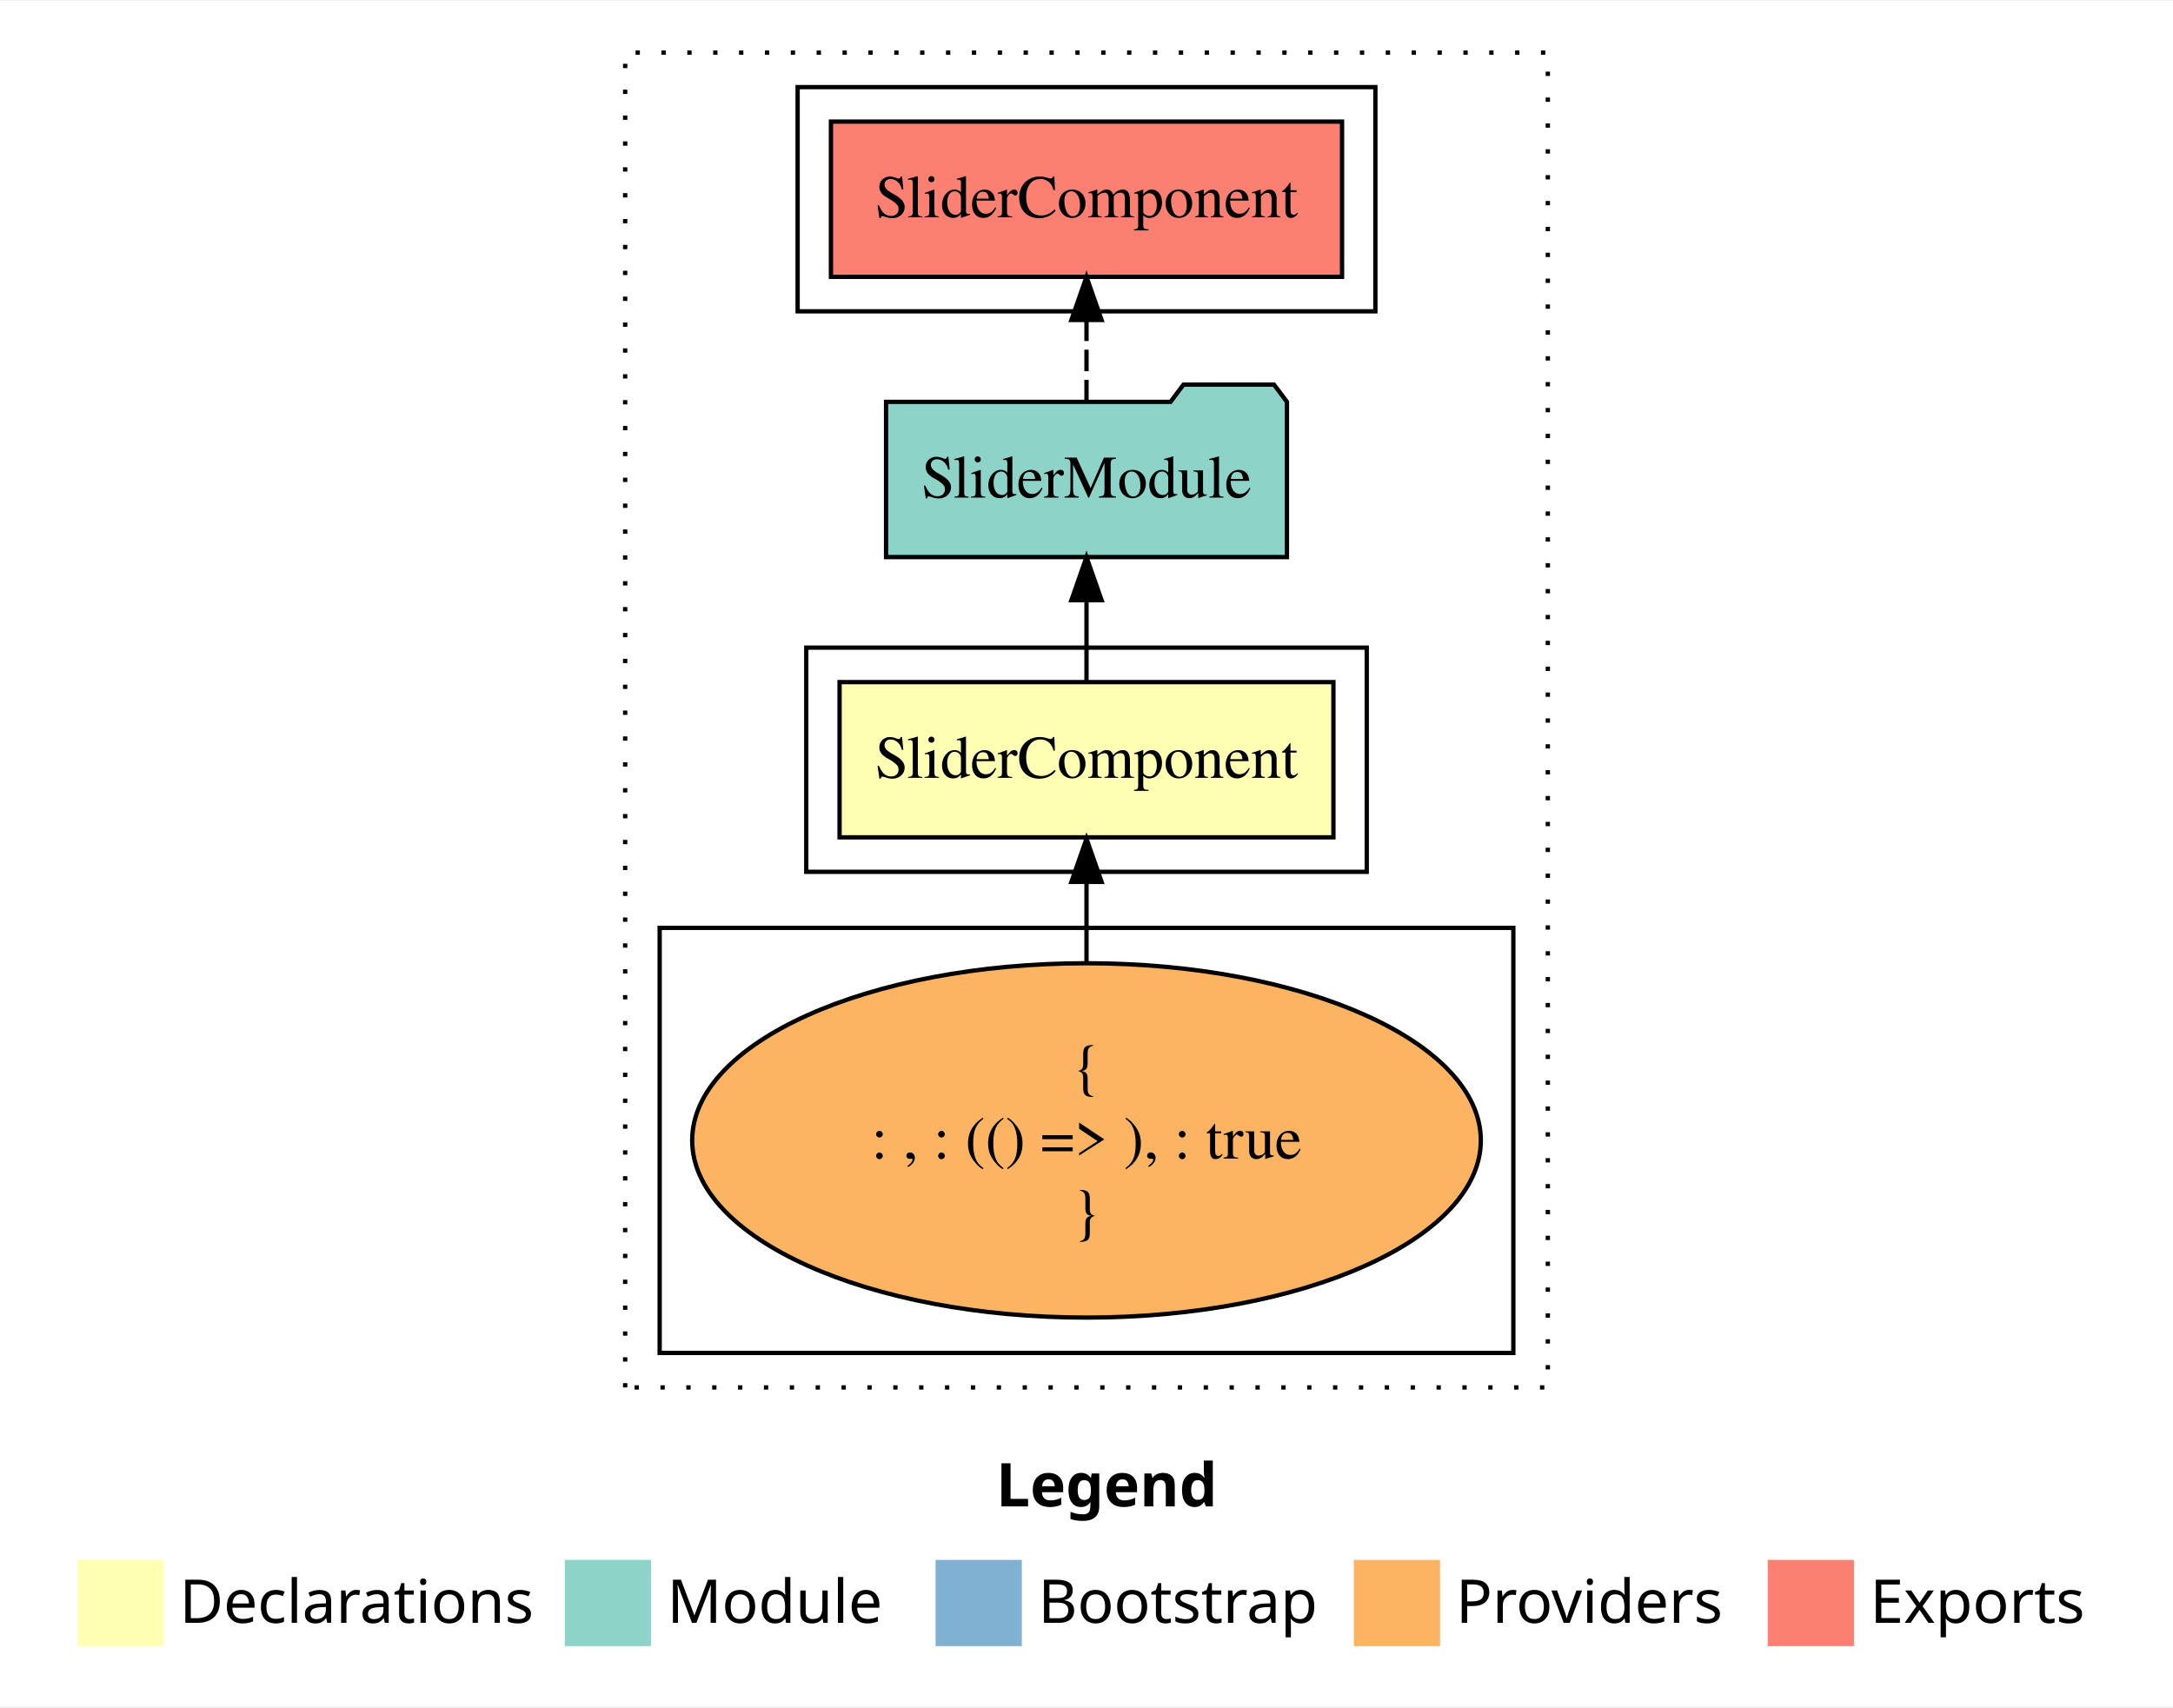
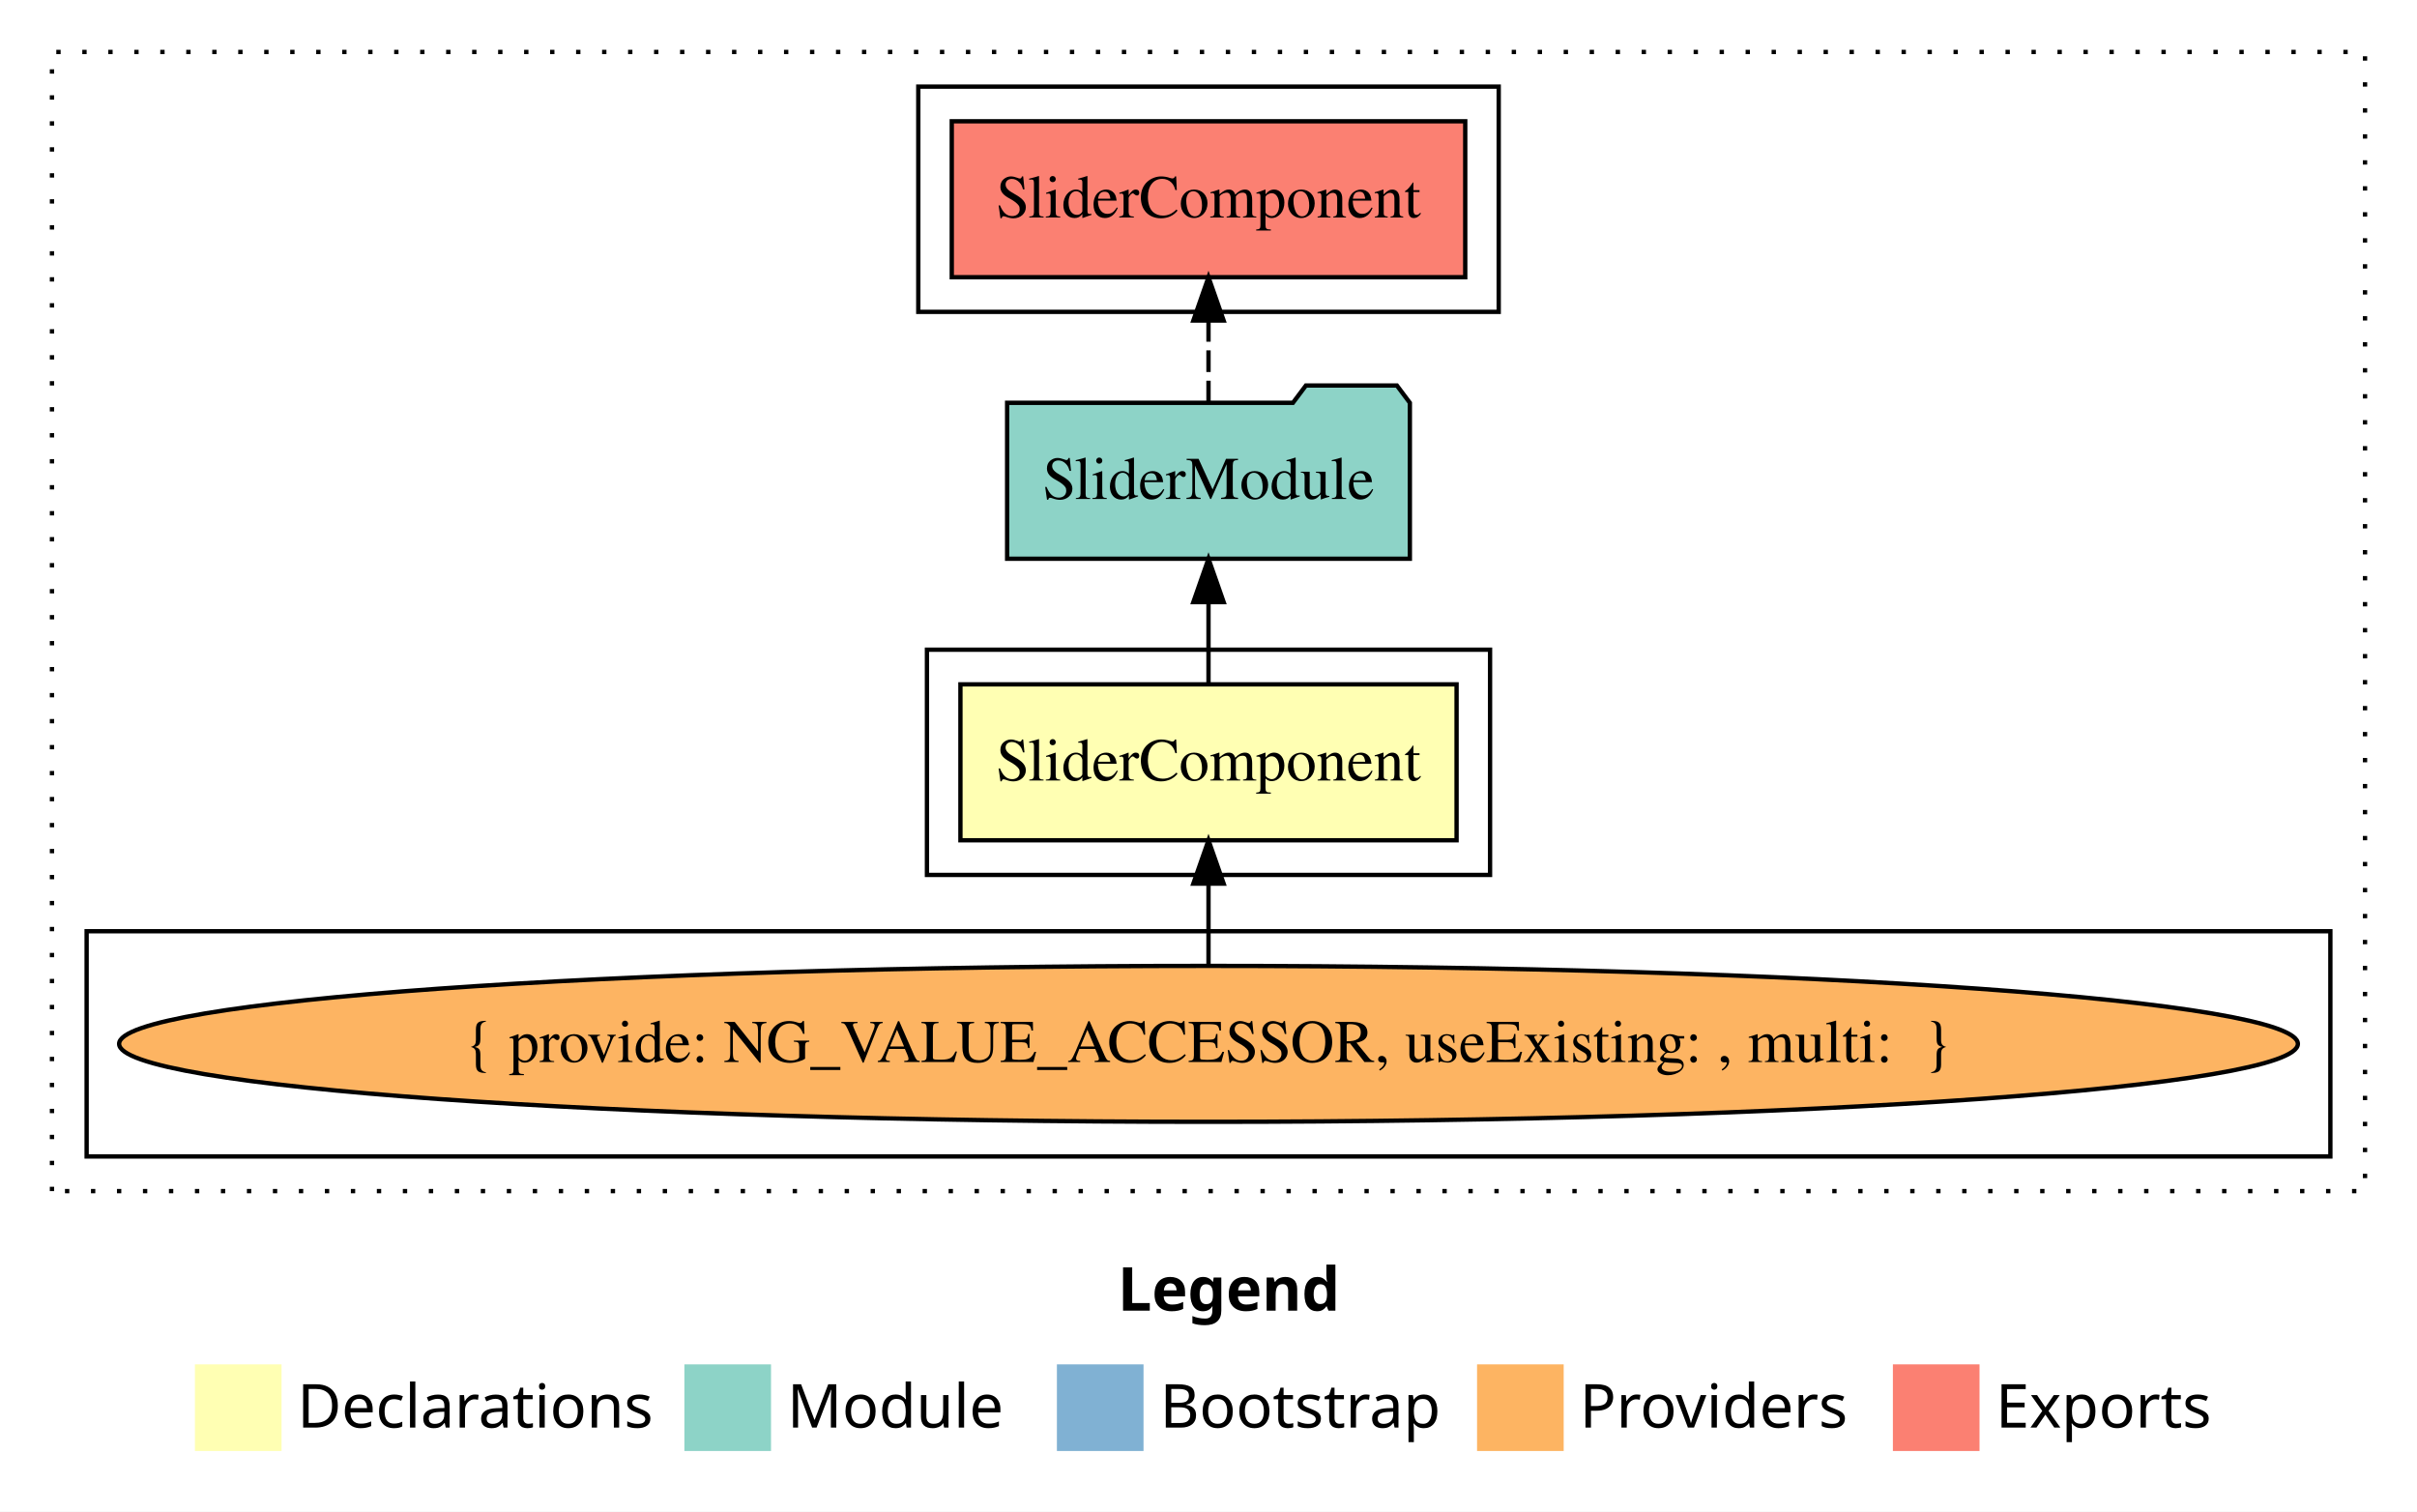
- <svg xmlns="http://www.w3.org/2000/svg" width="504pt" height="396pt" viewBox="0.00 0.00 504.00 395.59">
-   <g id="graph0" class="graph" transform="scale(1 1) rotate(0) translate(4 391.5901)">
-     <polygon fill="#ffffff" stroke="transparent" points="-4,4 -4,-391.59 500,-391.59 500,4 -4,4" />
-     <text text-anchor="start" x="227.009" y="-42.4" font-family="sans-serif" font-weight="bold" font-size="14.00" fill="#000000">Legend</text>
-     <polygon fill="#ffffb3" stroke="transparent" points="14,-10 14,-30 34,-30 34,-10 14,-10" />
-     <text text-anchor="start" x="37.629" y="-15.4" font-family="sans-serif" font-size="14.00" fill="#000000">  Declarations</text>
-     <polygon fill="#8dd3c7" stroke="transparent" points="127,-10 127,-30 147,-30 147,-10 127,-10" />
-     <text text-anchor="start" x="150.725" y="-15.4" font-family="sans-serif" font-size="14.00" fill="#000000">  Module</text>
-     <polygon fill="#80b1d3" stroke="transparent" points="213,-10 213,-30 233,-30 233,-10 213,-10" />
-     <text text-anchor="start" x="236.781" y="-15.4" font-family="sans-serif" font-size="14.00" fill="#000000">  Bootstrap</text>
-     <polygon fill="#fdb462" stroke="transparent" points="310,-10 310,-30 330,-30 330,-10 310,-10" />
-     <text text-anchor="start" x="333.673" y="-15.4" font-family="sans-serif" font-size="14.00" fill="#000000">  Providers</text>
-     <polygon fill="#fb8072" stroke="transparent" points="406,-10 406,-30 426,-30 426,-10 406,-10" />
-     <text text-anchor="start" x="429.726" y="-15.4" font-family="sans-serif" font-size="14.00" fill="#000000">  Exports</text>
+ <svg xmlns="http://www.w3.org/2000/svg" width="558pt" height="349pt" viewBox="0.00 0.00 558.00 349.00">
+   <g id="graph0" class="graph" transform="scale(1 1) rotate(0) translate(4 345)">
+     <polygon fill="#ffffff" stroke="transparent" points="-4,4 -4,-345 554,-345 554,4 -4,4" />
+     <text text-anchor="start" x="254.009" y="-42.4" font-family="sans-serif" font-weight="bold" font-size="14.00" fill="#000000">Legend</text>
+     <polygon fill="#ffffb3" stroke="transparent" points="41,-10 41,-30 61,-30 61,-10 41,-10" />
+     <text text-anchor="start" x="64.629" y="-15.4" font-family="sans-serif" font-size="14.00" fill="#000000">  Declarations</text>
+     <polygon fill="#8dd3c7" stroke="transparent" points="154,-10 154,-30 174,-30 174,-10 154,-10" />
+     <text text-anchor="start" x="177.725" y="-15.4" font-family="sans-serif" font-size="14.00" fill="#000000">  Module</text>
+     <polygon fill="#80b1d3" stroke="transparent" points="240,-10 240,-30 260,-30 260,-10 240,-10" />
+     <text text-anchor="start" x="263.781" y="-15.4" font-family="sans-serif" font-size="14.00" fill="#000000">  Bootstrap</text>
+     <polygon fill="#fdb462" stroke="transparent" points="337,-10 337,-30 357,-30 357,-10 337,-10" />
+     <text text-anchor="start" x="360.673" y="-15.4" font-family="sans-serif" font-size="14.00" fill="#000000">  Providers</text>
+     <polygon fill="#fb8072" stroke="transparent" points="433,-10 433,-30 453,-30 453,-10 433,-10" />
+     <text text-anchor="start" x="456.726" y="-15.4" font-family="sans-serif" font-size="14.00" fill="#000000">  Exports</text>
    <g id="clust1" class="cluster">
-       <polygon fill="none" stroke="#000000" stroke-dasharray="1,5" points="141,-70 141,-379.59 355,-379.59 355,-70 141,-70" />
+       <polygon fill="none" stroke="#000000" stroke-dasharray="1,5" points="8,-70 8,-333 542,-333 542,-70 8,-70" />
    </g>
    <g id="clust2" class="cluster">
-       <polygon fill="none" stroke="#000000" points="183,-189.59 183,-241.59 313,-241.59 313,-189.59 183,-189.59" />
+       <polygon fill="none" stroke="#000000" points="210,-143 210,-195 340,-195 340,-143 210,-143" />
    </g>
    <g id="clust3" class="cluster">
-       <polygon fill="none" stroke="#000000" points="149,-78 149,-176.59 347,-176.59 347,-78 149,-78" />
+       <polygon fill="none" stroke="#000000" points="16,-78 16,-130 534,-130 534,-78 16,-78" />
    </g>
    <g id="clust5" class="cluster">
-       <polygon fill="none" stroke="#000000" points="181,-319.59 181,-371.59 315,-371.59 315,-319.59 181,-319.59" />
+       <polygon fill="none" stroke="#000000" points="208,-273 208,-325 342,-325 342,-273 208,-273" />
    </g>
    <g id="node1" class="node">
-       <polygon fill="#ffffb3" stroke="#000000" points="305.272,-233.59 190.728,-233.59 190.728,-197.59 305.272,-197.59 305.272,-233.59" />
-       <text text-anchor="middle" x="248" y="-211.39" font-family="Times,serif" font-size="14.00" fill="#000000">SliderComponent</text>
+       <polygon fill="#ffffb3" stroke="#000000" points="332.272,-187 217.728,-187 217.728,-151 332.272,-151 332.272,-187" />
+       <text text-anchor="middle" x="275" y="-164.8" font-family="Times,serif" font-size="14.00" fill="#000000">SliderComponent</text>
    </g>
    <g id="node2" class="node">
-       <polygon fill="#8dd3c7" stroke="#000000" points="294.489,-298.59 291.489,-302.59 270.489,-302.59 267.489,-298.59 201.511,-298.59 201.511,-262.59 294.489,-262.59 294.489,-298.59" />
-       <text text-anchor="middle" x="248" y="-276.39" font-family="Times,serif" font-size="14.00" fill="#000000">SliderModule</text>
+       <polygon fill="#8dd3c7" stroke="#000000" points="321.489,-252 318.489,-256 297.489,-256 294.489,-252 228.511,-252 228.511,-216 321.489,-216 321.489,-252" />
+       <text text-anchor="middle" x="275" y="-229.8" font-family="Times,serif" font-size="14.00" fill="#000000">SliderModule</text>
    </g>
    <g id="edge1" class="edge">
-       <path fill="none" stroke="#000000" d="M248,-233.696C248,-233.696 248,-252.581 248,-252.581" />
-       <polygon fill="#000000" stroke="#000000" points="244.5,-252.581 248,-262.581 251.5,-252.581 244.5,-252.581" />
+       <path fill="none" stroke="#000000" d="M275,-187.106C275,-187.106 275,-205.991 275,-205.991" />
+       <polygon fill="#000000" stroke="#000000" points="271.5,-205.991 275,-215.991 278.5,-205.991 271.5,-205.991" />
    </g>
    <g id="node4" class="node">
-       <polygon fill="#fb8072" stroke="#000000" points="307.272,-363.59 188.728,-363.59 188.728,-327.59 307.272,-327.59 307.272,-363.59" />
-       <text text-anchor="middle" x="248" y="-341.39" font-family="Times,serif" font-size="14.00" fill="#000000">SliderComponent </text>
+       <polygon fill="#fb8072" stroke="#000000" points="334.272,-317 215.728,-317 215.728,-281 334.272,-281 334.272,-317" />
+       <text text-anchor="middle" x="275" y="-294.8" font-family="Times,serif" font-size="14.00" fill="#000000">SliderComponent </text>
    </g>
    <g id="edge3" class="edge">
-       <path fill="none" stroke="#000000" stroke-dasharray="5,2" d="M248,-298.696C248,-298.696 248,-317.581 248,-317.581" />
-       <polygon fill="#000000" stroke="#000000" points="244.5,-317.581 248,-327.581 251.5,-317.581 244.5,-317.581" />
+       <path fill="none" stroke="#000000" stroke-dasharray="5,2" d="M275,-252.106C275,-252.106 275,-270.991 275,-270.991" />
+       <polygon fill="#000000" stroke="#000000" points="271.5,-270.991 275,-280.991 278.5,-270.991 271.5,-270.991" />
    </g>
    <g id="node3" class="node">
-       <ellipse fill="#fdb462" stroke="#000000" cx="248" cy="-127.295" rx="91.456" ry="41.091" />
-       <text text-anchor="middle" x="248" y="-139.895" font-family="Times,serif" font-size="14.00" fill="#000000">{</text>
-       <text text-anchor="middle" x="248" y="-123.095" font-family="Times,serif" font-size="14.00" fill="#000000">    : , : (() =&gt; ), : true</text>
-       <text text-anchor="middle" x="248" y="-106.295" font-family="Times,serif" font-size="14.00" fill="#000000">}</text>
+       <ellipse fill="#fdb462" stroke="#000000" cx="275" cy="-104" rx="251.499" ry="18" />
+       <text text-anchor="middle" x="275" y="-99.8" font-family="Times,serif" font-size="14.00" fill="#000000">{ provide: NG_VALUE_ACCESSOR, useExisting: , multi:  }</text>
    </g>
    <g id="edge2" class="edge">
-       <path fill="none" stroke="#000000" d="M248,-168.599C248,-168.599 248,-187.255 248,-187.255" />
-       <polygon fill="#000000" stroke="#000000" points="244.5,-187.255 248,-197.255 251.5,-187.255 244.5,-187.255" />
+       <path fill="none" stroke="#000000" d="M275,-122.106C275,-122.106 275,-140.991 275,-140.991" />
+       <polygon fill="#000000" stroke="#000000" points="271.5,-140.991 275,-150.991 278.5,-140.991 271.5,-140.991" />
    </g>
  </g>
</svg>
